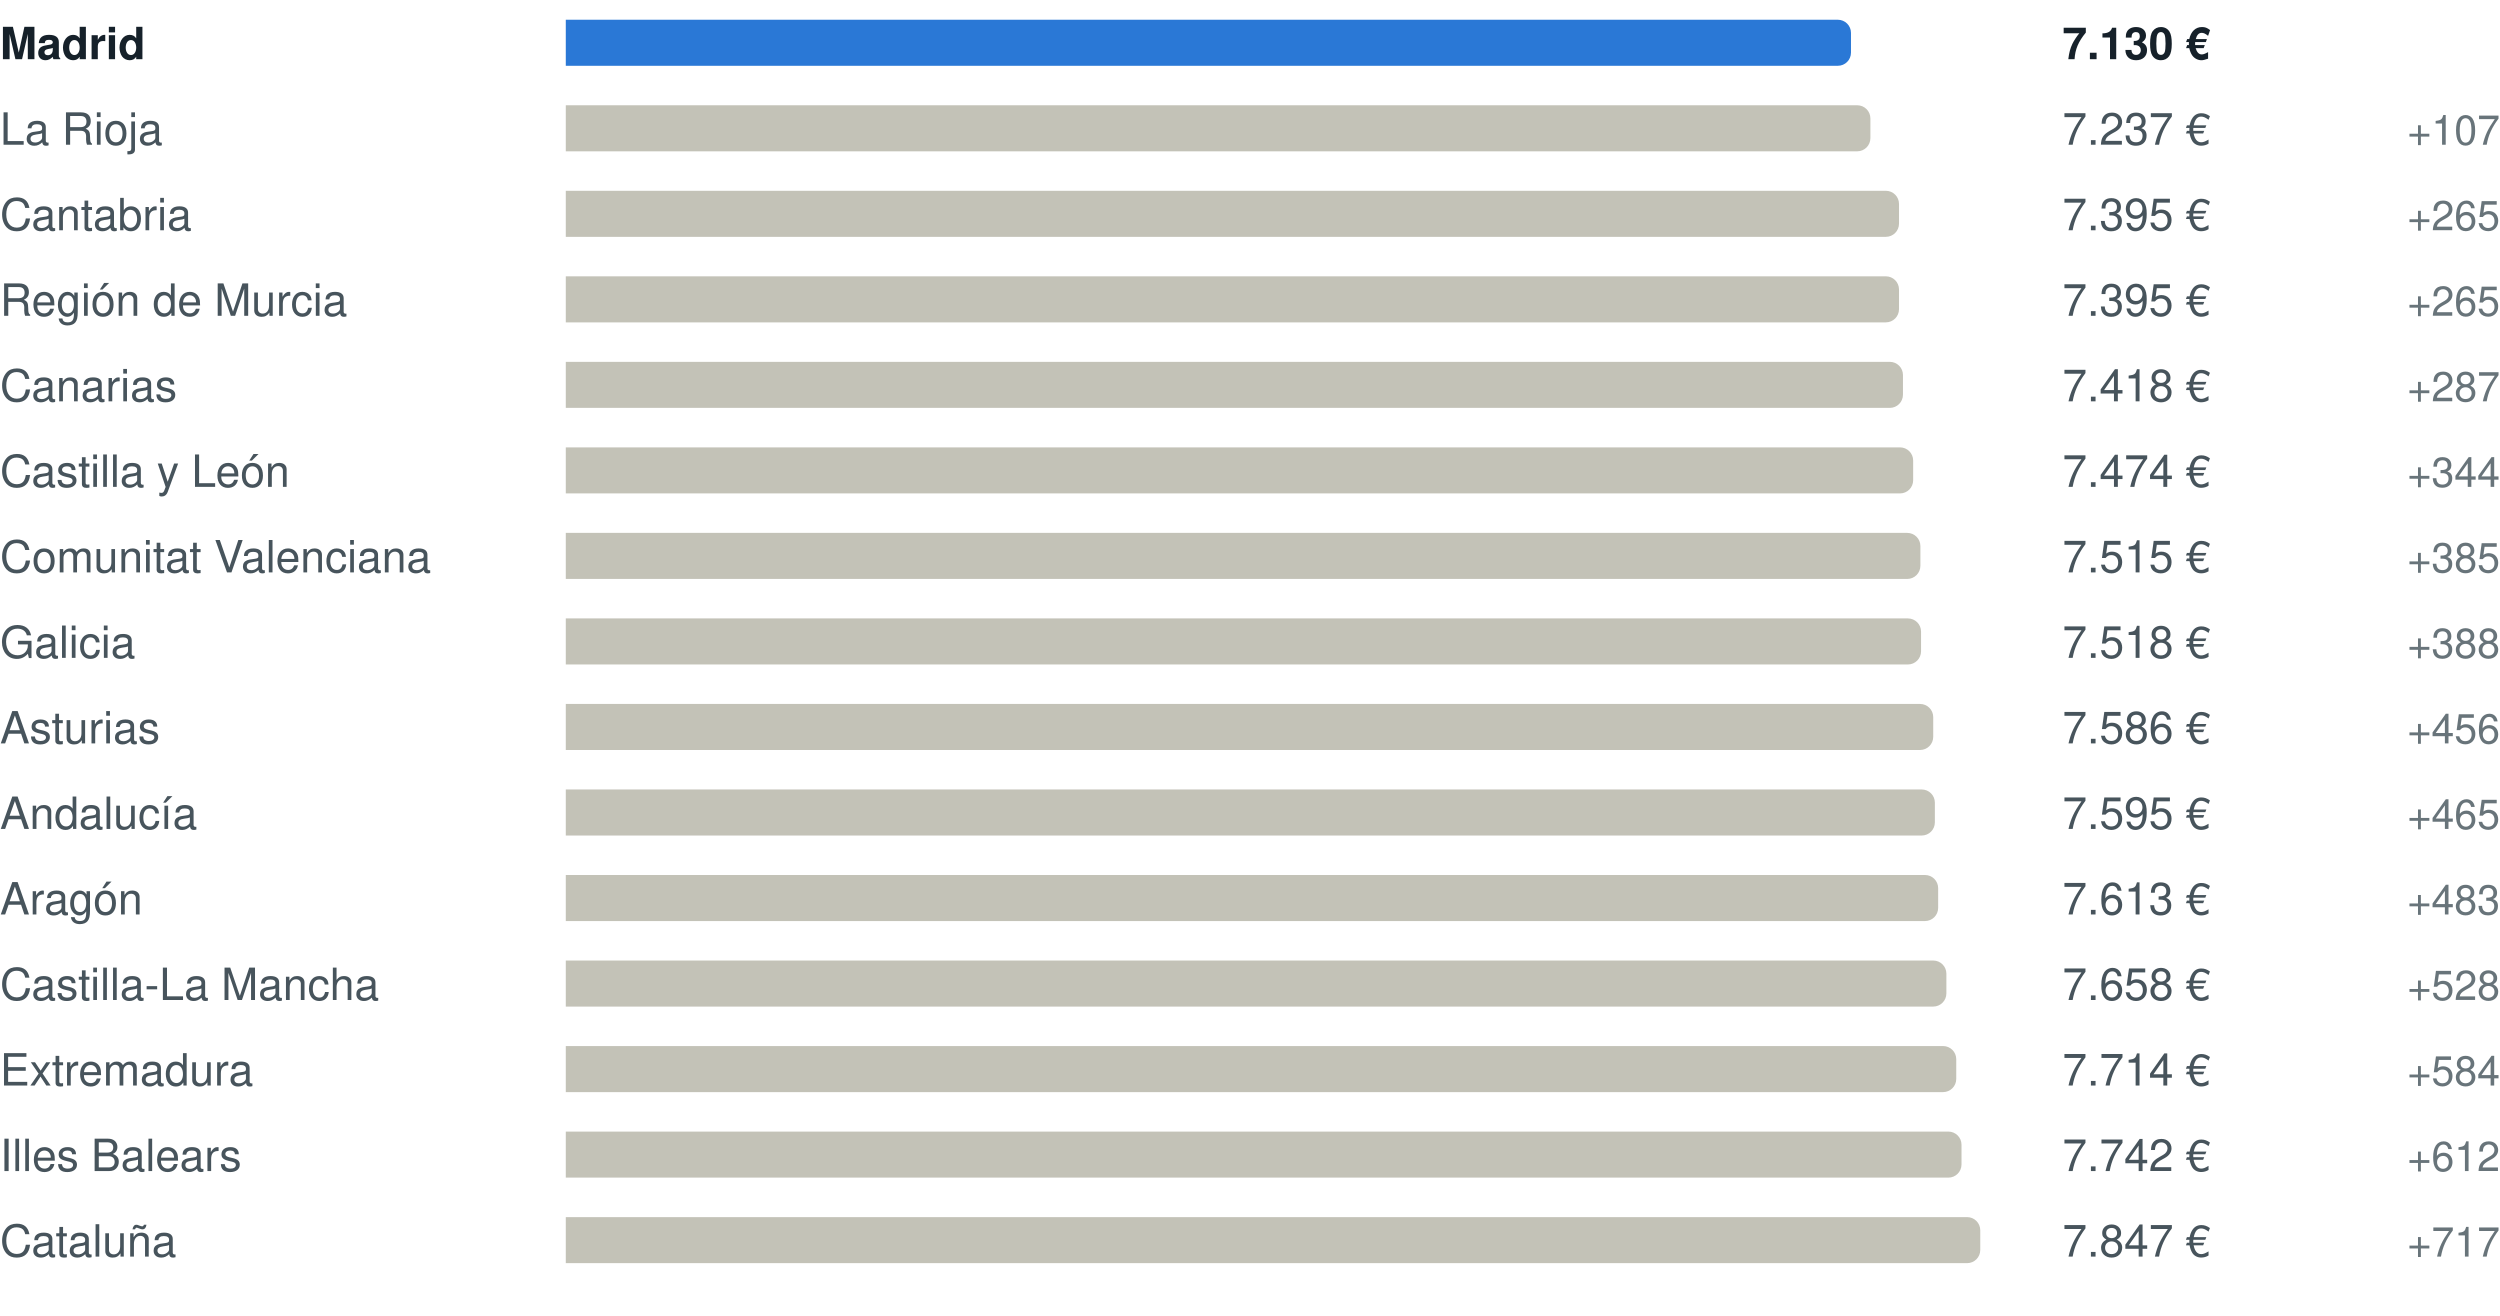
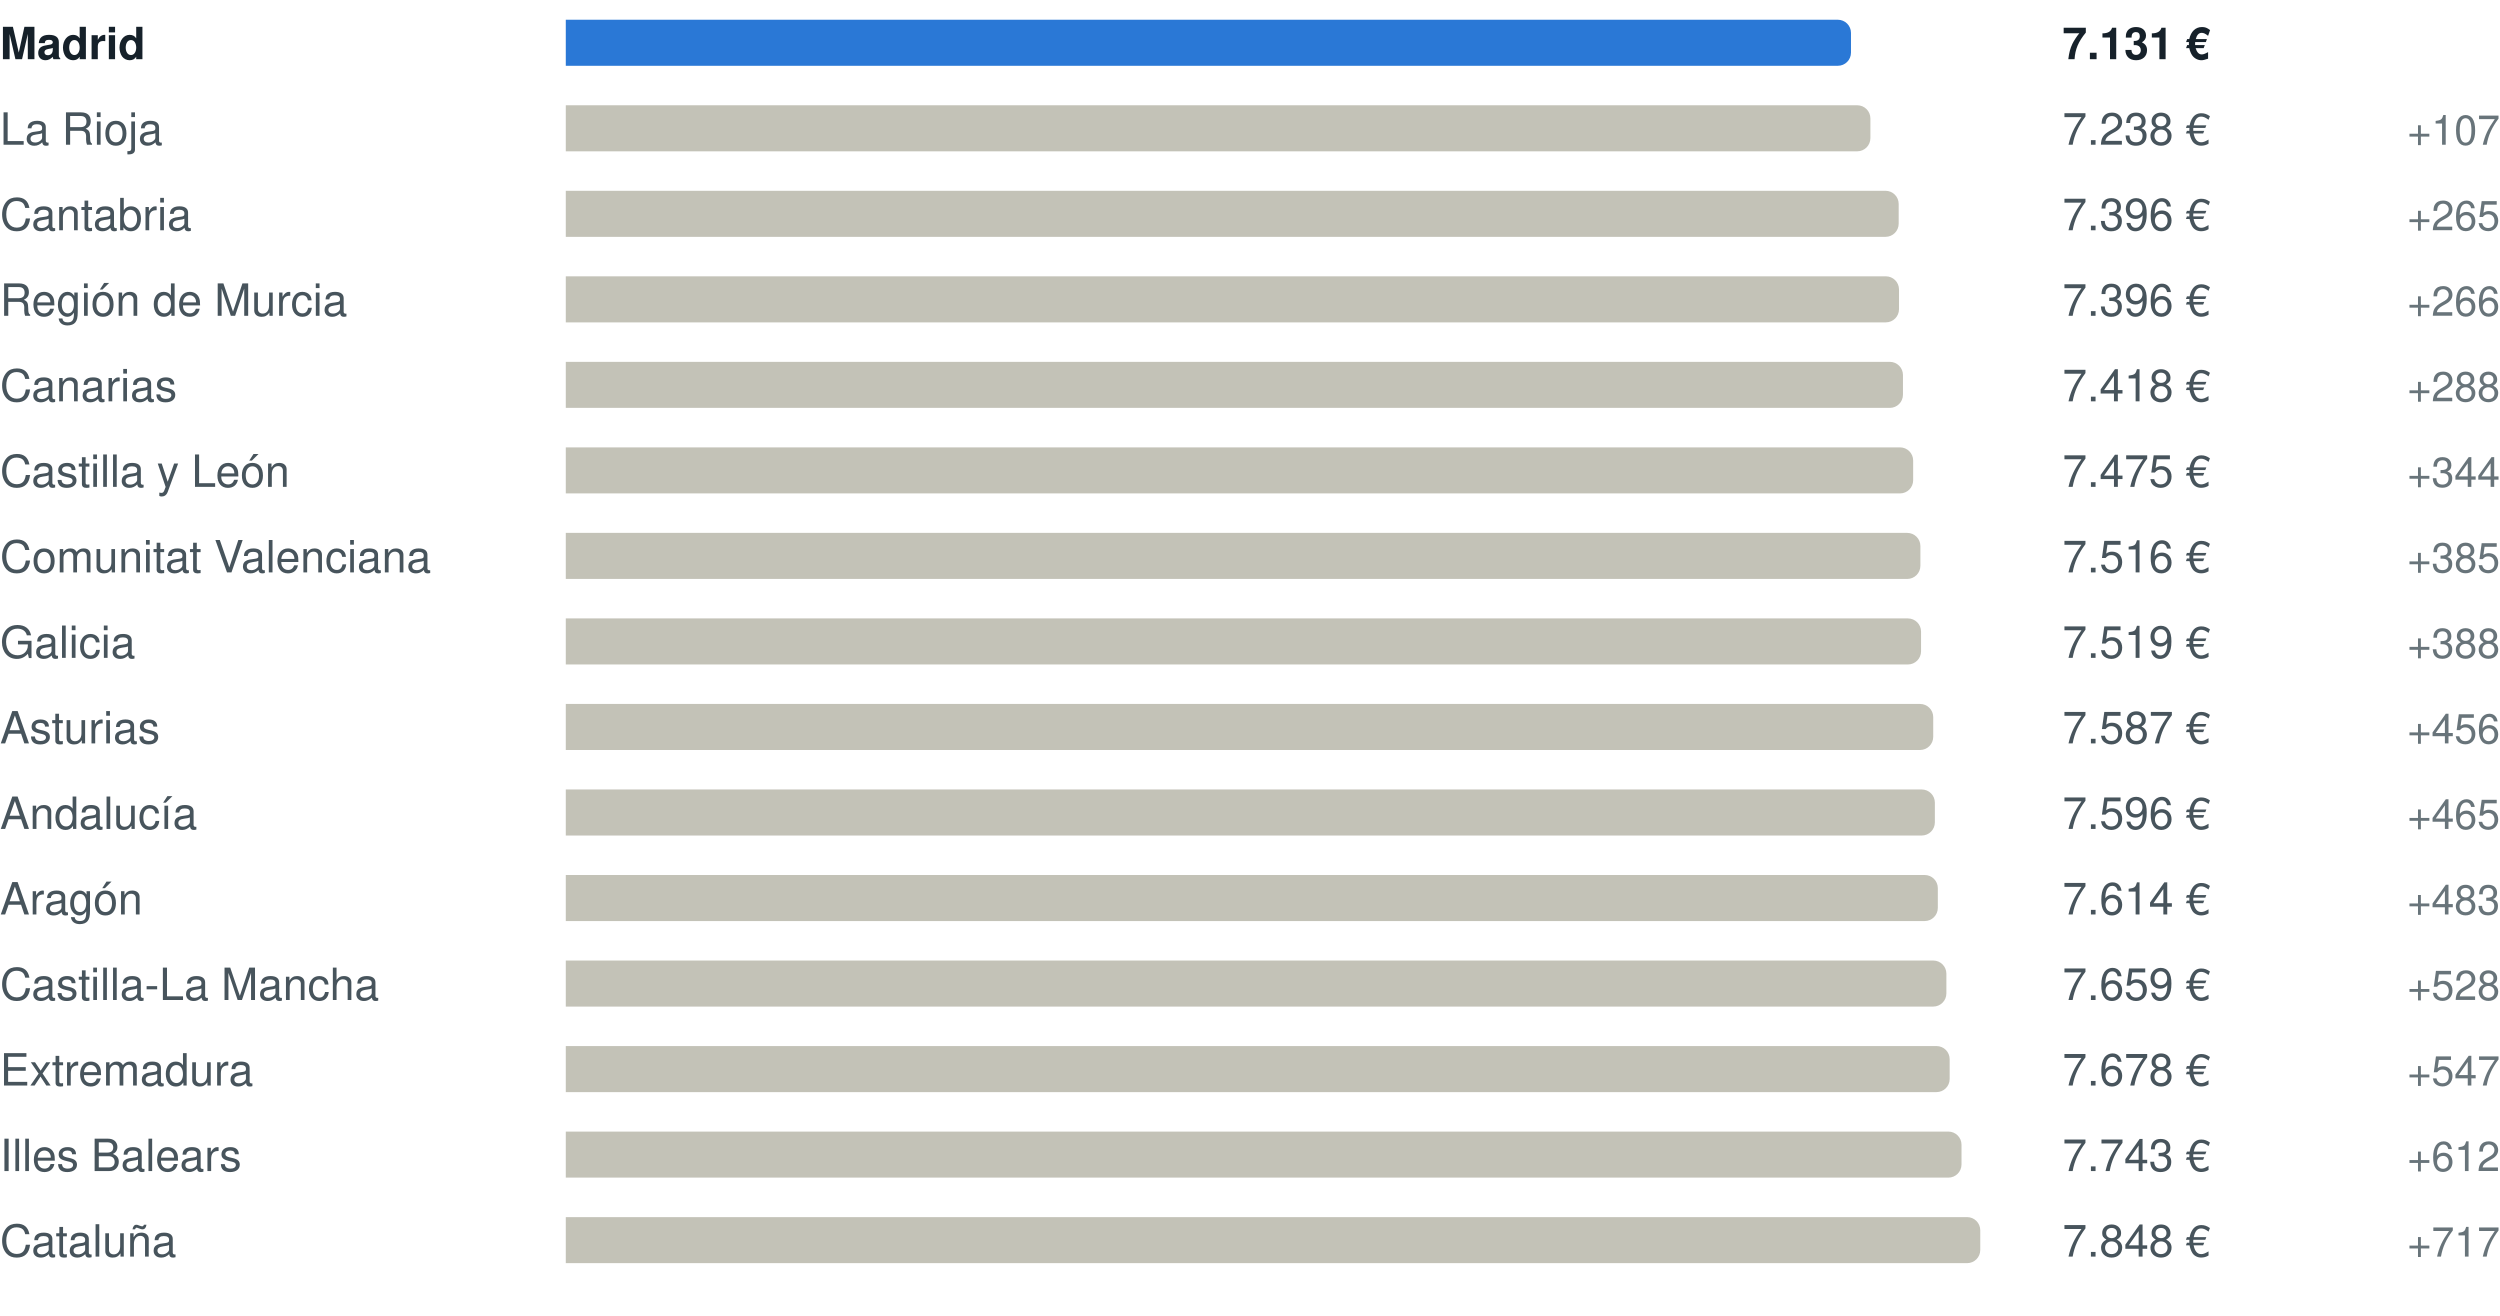
- <svg xmlns="http://www.w3.org/2000/svg" viewBox="0 0 760 400" width="760" role="img" aria-label="IRPF anual de una persona soltera y sin hijos con 39.741 € brutos, por comunidades de régimen común. Madrid es la más baja, con 7.130 €, y Cataluña la más alta, con 7.847 €" font-family="-apple-system, BlinkMacSystemFont, 'Segoe UI', Helvetica, Arial, sans-serif">
+ <svg xmlns="http://www.w3.org/2000/svg" viewBox="0 0 760 400" width="760" role="img" aria-label="IRPF anual de una persona soltera y sin hijos con 39.745 € brutos, por comunidades de régimen común. Madrid es la más baja, con 7.131 €, y Cataluña la más alta, con 7.848 €" font-family="-apple-system, BlinkMacSystemFont, 'Segoe UI', Helvetica, Arial, sans-serif">
  <text x="0" y="18" font-size="13.5" fill="#16212a" font-weight="700">Madrid</text>
  <path d="M172 6 h386.7 a4 4 0 0 1 4 4 v6 a4 4 0 0 1 -4 4 h-386.7 z" fill="#2a78d6" />
-   <text x="672" y="18" text-anchor="end" font-size="13.5" fill="#16212a" font-weight="700">7.130 €</text>
+   <text x="672" y="18" text-anchor="end" font-size="13.5" fill="#16212a" font-weight="700">7.131 €</text>
  <text x="0" y="44" font-size="13.5" fill="#47545c">La Rioja</text>
  <path d="M172 32 h392.6 a4 4 0 0 1 4 4 v6 a4 4 0 0 1 -4 4 h-392.6 z" fill="#c3c2b7" />
-   <text x="672" y="44" text-anchor="end" font-size="13.5" fill="#47545c">7.237 €</text>
+   <text x="672" y="44" text-anchor="end" font-size="13.5" fill="#47545c">7.238 €</text>
  <text x="760" y="44" text-anchor="end" font-size="12.5" fill="#68747a">+107</text>
  <text x="0" y="70" font-size="13.5" fill="#47545c">Cantabria</text>
-   <path d="M172 58 h401.3 a4 4 0 0 1 4 4 v6 a4 4 0 0 1 -4 4 h-401.3 z" fill="#c3c2b7" />
-   <text x="672" y="70" text-anchor="end" font-size="13.5" fill="#47545c">7.395 €</text>
+   <path d="M172 58 h401.2 a4 4 0 0 1 4 4 v6 a4 4 0 0 1 -4 4 h-401.2 z" fill="#c3c2b7" />
+   <text x="672" y="70" text-anchor="end" font-size="13.5" fill="#47545c">7.396 €</text>
  <text x="760" y="70" text-anchor="end" font-size="12.5" fill="#68747a">+265</text>
  <text x="0" y="96" font-size="13.5" fill="#47545c">Región de Murcia</text>
  <path d="M172 84 h401.3 a4 4 0 0 1 4 4 v6 a4 4 0 0 1 -4 4 h-401.3 z" fill="#c3c2b7" />
-   <text x="672" y="96" text-anchor="end" font-size="13.5" fill="#47545c">7.395 €</text>
-   <text x="760" y="96" text-anchor="end" font-size="12.5" fill="#68747a">+265</text>
+   <text x="672" y="96" text-anchor="end" font-size="13.5" fill="#47545c">7.396 €</text>
+   <text x="760" y="96" text-anchor="end" font-size="12.5" fill="#68747a">+266</text>
  <text x="0" y="122" font-size="13.5" fill="#47545c">Canarias</text>
  <path d="M172 110 h402.5 a4 4 0 0 1 4 4 v6 a4 4 0 0 1 -4 4 h-402.5 z" fill="#c3c2b7" />
  <text x="672" y="122" text-anchor="end" font-size="13.5" fill="#47545c">7.418 €</text>
-   <text x="760" y="122" text-anchor="end" font-size="12.5" fill="#68747a">+287</text>
+   <text x="760" y="122" text-anchor="end" font-size="12.5" fill="#68747a">+288</text>
  <text x="0" y="148" font-size="13.5" fill="#47545c">Castilla y León</text>
  <path d="M172 136 h405.6 a4 4 0 0 1 4 4 v6 a4 4 0 0 1 -4 4 h-405.6 z" fill="#c3c2b7" />
-   <text x="672" y="148" text-anchor="end" font-size="13.5" fill="#47545c">7.474 €</text>
+   <text x="672" y="148" text-anchor="end" font-size="13.5" fill="#47545c">7.475 €</text>
  <text x="760" y="148" text-anchor="end" font-size="12.5" fill="#68747a">+344</text>
  <text x="0" y="174" font-size="13.5" fill="#47545c">Comunitat Valenciana</text>
  <path d="M172 162 h407.8 a4 4 0 0 1 4 4 v6 a4 4 0 0 1 -4 4 h-407.8 z" fill="#c3c2b7" />
-   <text x="672" y="174" text-anchor="end" font-size="13.5" fill="#47545c">7.515 €</text>
+   <text x="672" y="174" text-anchor="end" font-size="13.5" fill="#47545c">7.516 €</text>
  <text x="760" y="174" text-anchor="end" font-size="12.5" fill="#68747a">+385</text>
  <text x="0" y="200" font-size="13.5" fill="#47545c">Galicia</text>
  <path d="M172 188 h408.0 a4 4 0 0 1 4 4 v6 a4 4 0 0 1 -4 4 h-408.0 z" fill="#c3c2b7" />
-   <text x="672" y="200" text-anchor="end" font-size="13.5" fill="#47545c">7.518 €</text>
+   <text x="672" y="200" text-anchor="end" font-size="13.5" fill="#47545c">7.519 €</text>
  <text x="760" y="200" text-anchor="end" font-size="12.5" fill="#68747a">+388</text>
  <text x="0" y="226" font-size="13.5" fill="#47545c">Asturias</text>
  <path d="M172 214 h411.7 a4 4 0 0 1 4 4 v6 a4 4 0 0 1 -4 4 h-411.7 z" fill="#c3c2b7" />
-   <text x="672" y="226" text-anchor="end" font-size="13.5" fill="#47545c">7.586 €</text>
+   <text x="672" y="226" text-anchor="end" font-size="13.5" fill="#47545c">7.587 €</text>
  <text x="760" y="226" text-anchor="end" font-size="12.5" fill="#68747a">+456</text>
  <text x="0" y="252" font-size="13.5" fill="#47545c">Andalucía</text>
  <path d="M172 240 h412.2 a4 4 0 0 1 4 4 v6 a4 4 0 0 1 -4 4 h-412.2 z" fill="#c3c2b7" />
-   <text x="672" y="252" text-anchor="end" font-size="13.5" fill="#47545c">7.595 €</text>
+   <text x="672" y="252" text-anchor="end" font-size="13.5" fill="#47545c">7.596 €</text>
  <text x="760" y="252" text-anchor="end" font-size="12.5" fill="#68747a">+465</text>
  <text x="0" y="278" font-size="13.5" fill="#47545c">Aragón</text>
-   <path d="M172 266 h413.2 a4 4 0 0 1 4 4 v6 a4 4 0 0 1 -4 4 h-413.2 z" fill="#c3c2b7" />
-   <text x="672" y="278" text-anchor="end" font-size="13.5" fill="#47545c">7.613 €</text>
+   <path d="M172 266 h413.1 a4 4 0 0 1 4 4 v6 a4 4 0 0 1 -4 4 h-413.1 z" fill="#c3c2b7" />
+   <text x="672" y="278" text-anchor="end" font-size="13.5" fill="#47545c">7.614 €</text>
  <text x="760" y="278" text-anchor="end" font-size="12.5" fill="#68747a">+483</text>
  <text x="0" y="304" font-size="13.5" fill="#47545c">Castilla-La Mancha</text>
  <path d="M172 292 h415.7 a4 4 0 0 1 4 4 v6 a4 4 0 0 1 -4 4 h-415.7 z" fill="#c3c2b7" />
-   <text x="672" y="304" text-anchor="end" font-size="13.5" fill="#47545c">7.658 €</text>
+   <text x="672" y="304" text-anchor="end" font-size="13.5" fill="#47545c">7.659 €</text>
  <text x="760" y="304" text-anchor="end" font-size="12.5" fill="#68747a">+528</text>
  <text x="0" y="330" font-size="13.5" fill="#47545c">Extremadura</text>
-   <path d="M172 318 h418.7 a4 4 0 0 1 4 4 v6 a4 4 0 0 1 -4 4 h-418.7 z" fill="#c3c2b7" />
-   <text x="672" y="330" text-anchor="end" font-size="13.5" fill="#47545c">7.714 €</text>
-   <text x="760" y="330" text-anchor="end" font-size="12.5" fill="#68747a">+584</text>
+   <path d="M172 318 h416.7 a4 4 0 0 1 4 4 v6 a4 4 0 0 1 -4 4 h-416.7 z" fill="#c3c2b7" />
+   <text x="672" y="330" text-anchor="end" font-size="13.5" fill="#47545c">7.678 €</text>
+   <text x="760" y="330" text-anchor="end" font-size="12.5" fill="#68747a">+547</text>
  <text x="0" y="356" font-size="13.5" fill="#47545c">Illes Balears</text>
  <path d="M172 344 h420.3 a4 4 0 0 1 4 4 v6 a4 4 0 0 1 -4 4 h-420.3 z" fill="#c3c2b7" />
-   <text x="672" y="356" text-anchor="end" font-size="13.5" fill="#47545c">7.742 €</text>
+   <text x="672" y="356" text-anchor="end" font-size="13.5" fill="#47545c">7.743 €</text>
  <text x="760" y="356" text-anchor="end" font-size="12.5" fill="#68747a">+612</text>
  <text x="0" y="382" font-size="13.5" fill="#47545c">Cataluña</text>
  <path d="M172 370 h426.0 a4 4 0 0 1 4 4 v6 a4 4 0 0 1 -4 4 h-426.0 z" fill="#c3c2b7" />
-   <text x="672" y="382" text-anchor="end" font-size="13.5" fill="#47545c">7.847 €</text>
+   <text x="672" y="382" text-anchor="end" font-size="13.5" fill="#47545c">7.848 €</text>
  <text x="760" y="382" text-anchor="end" font-size="12.5" fill="#68747a">+717</text>
</svg>
